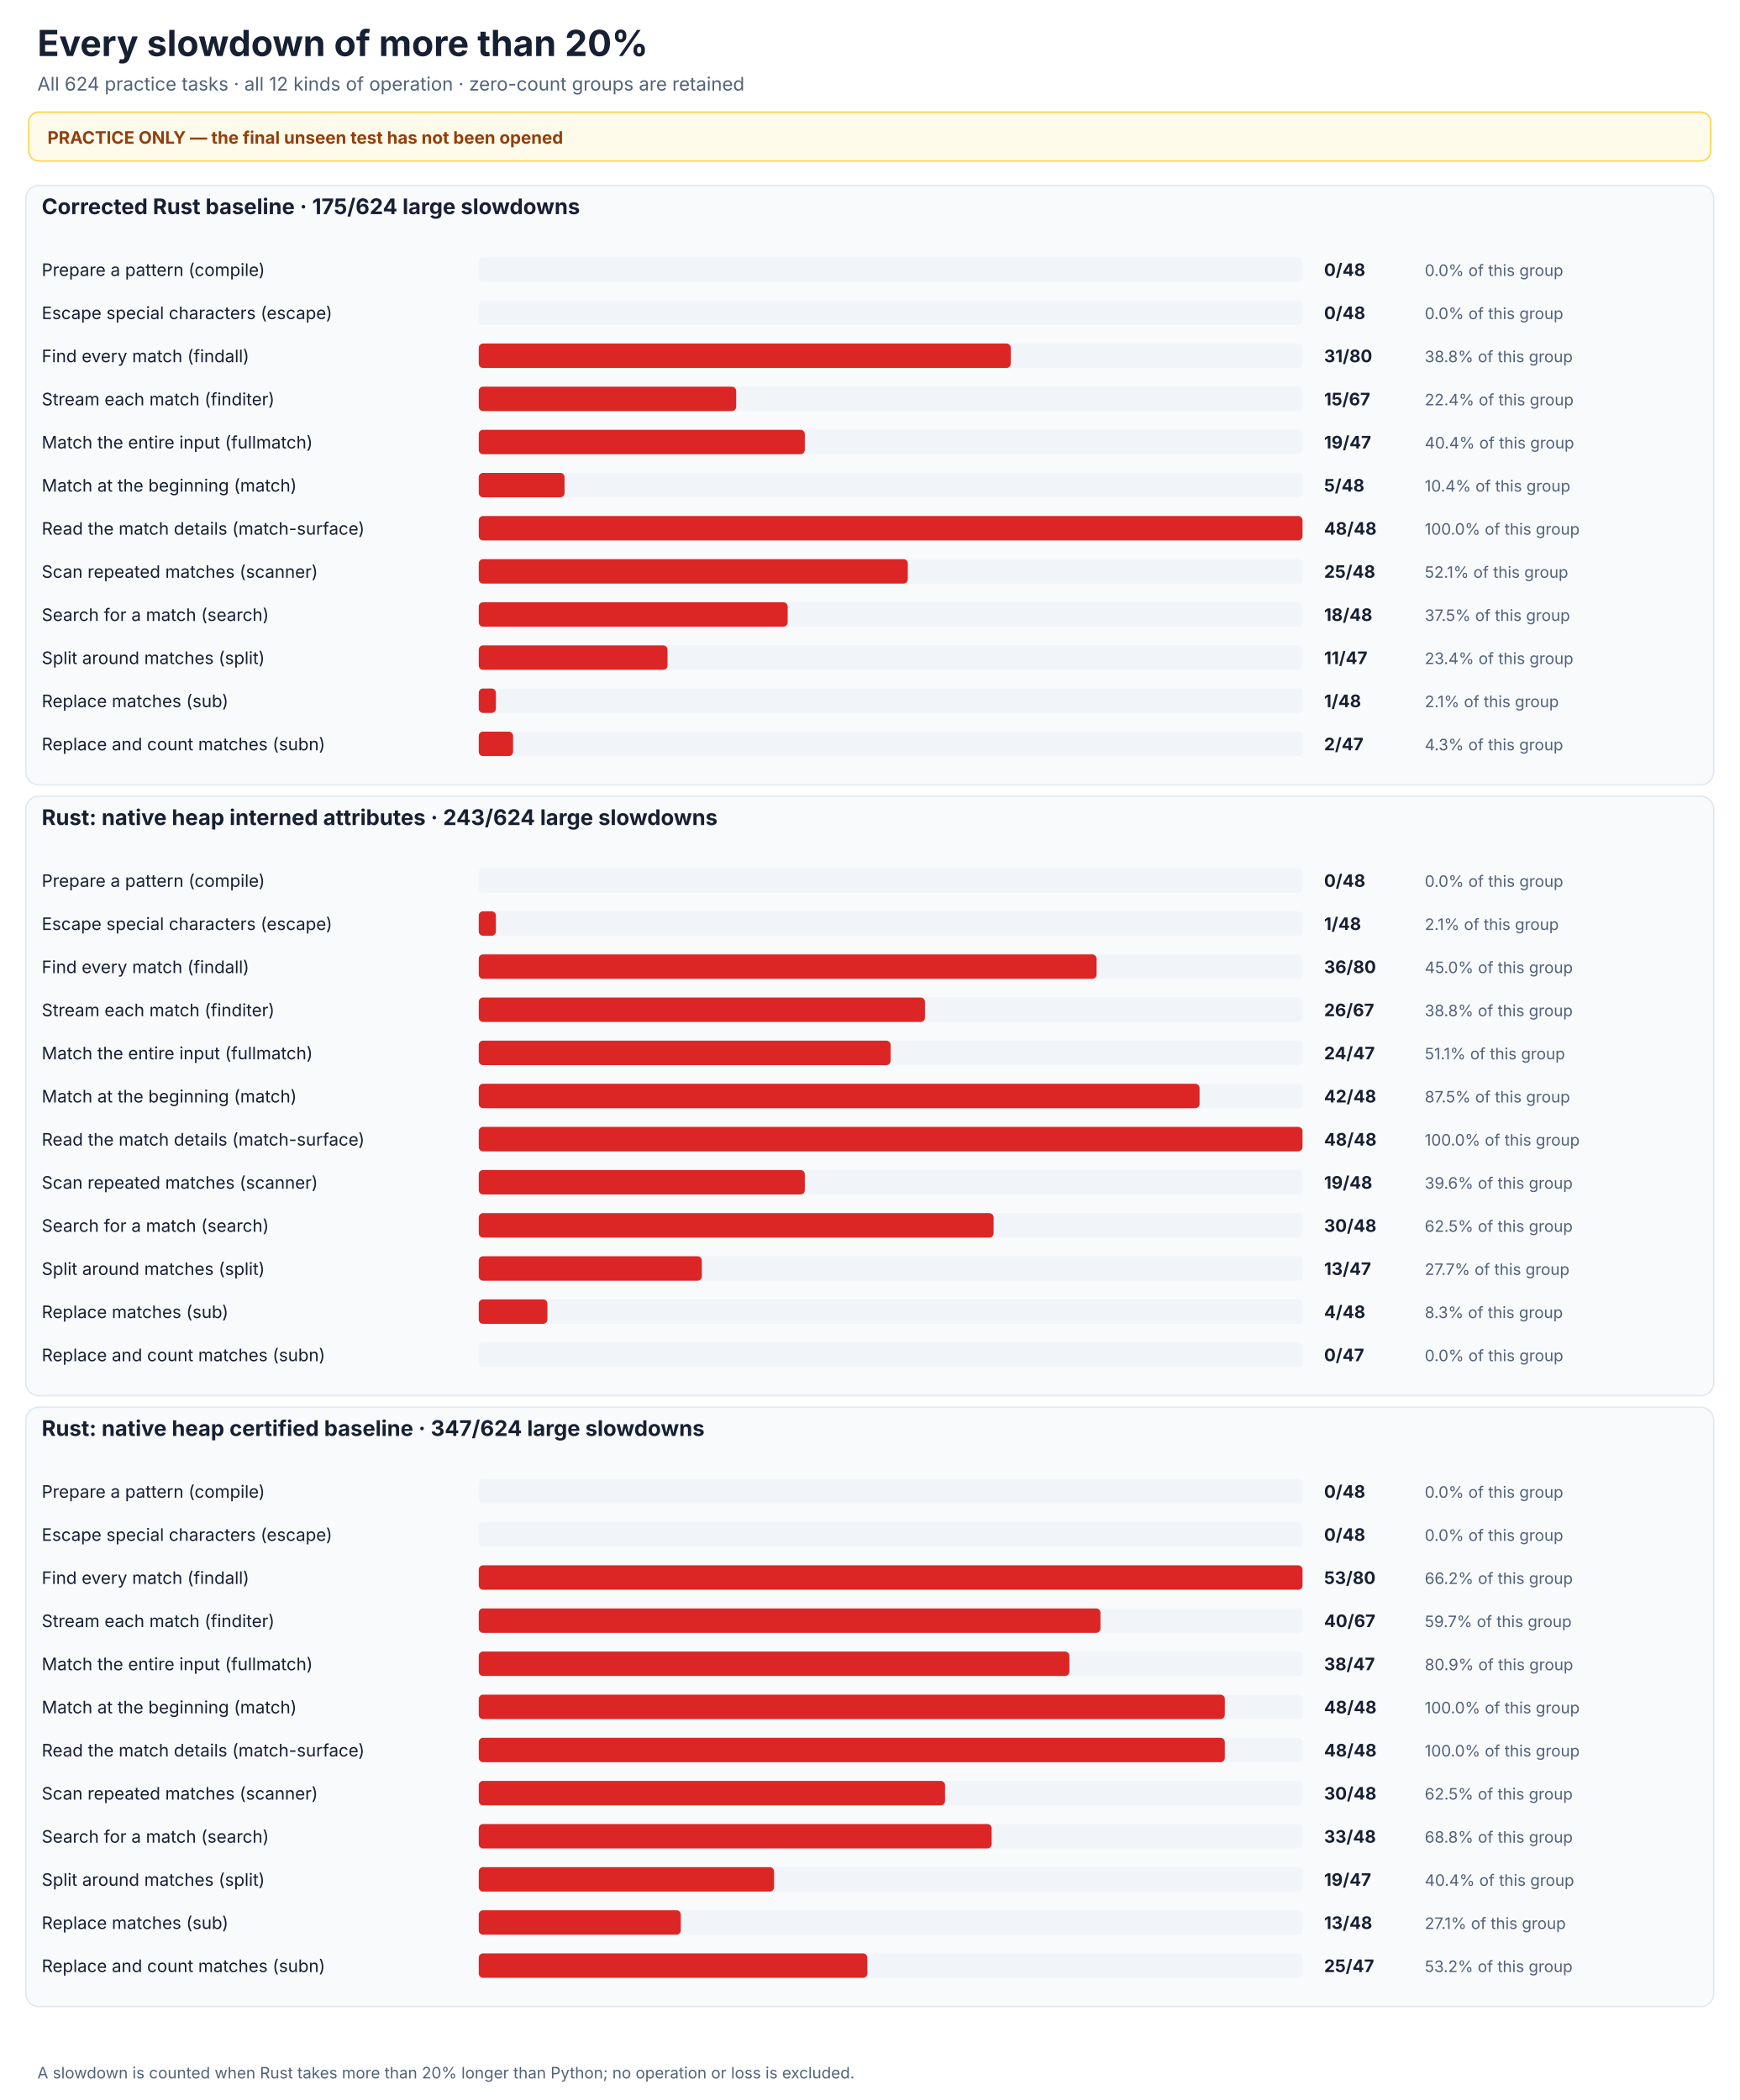
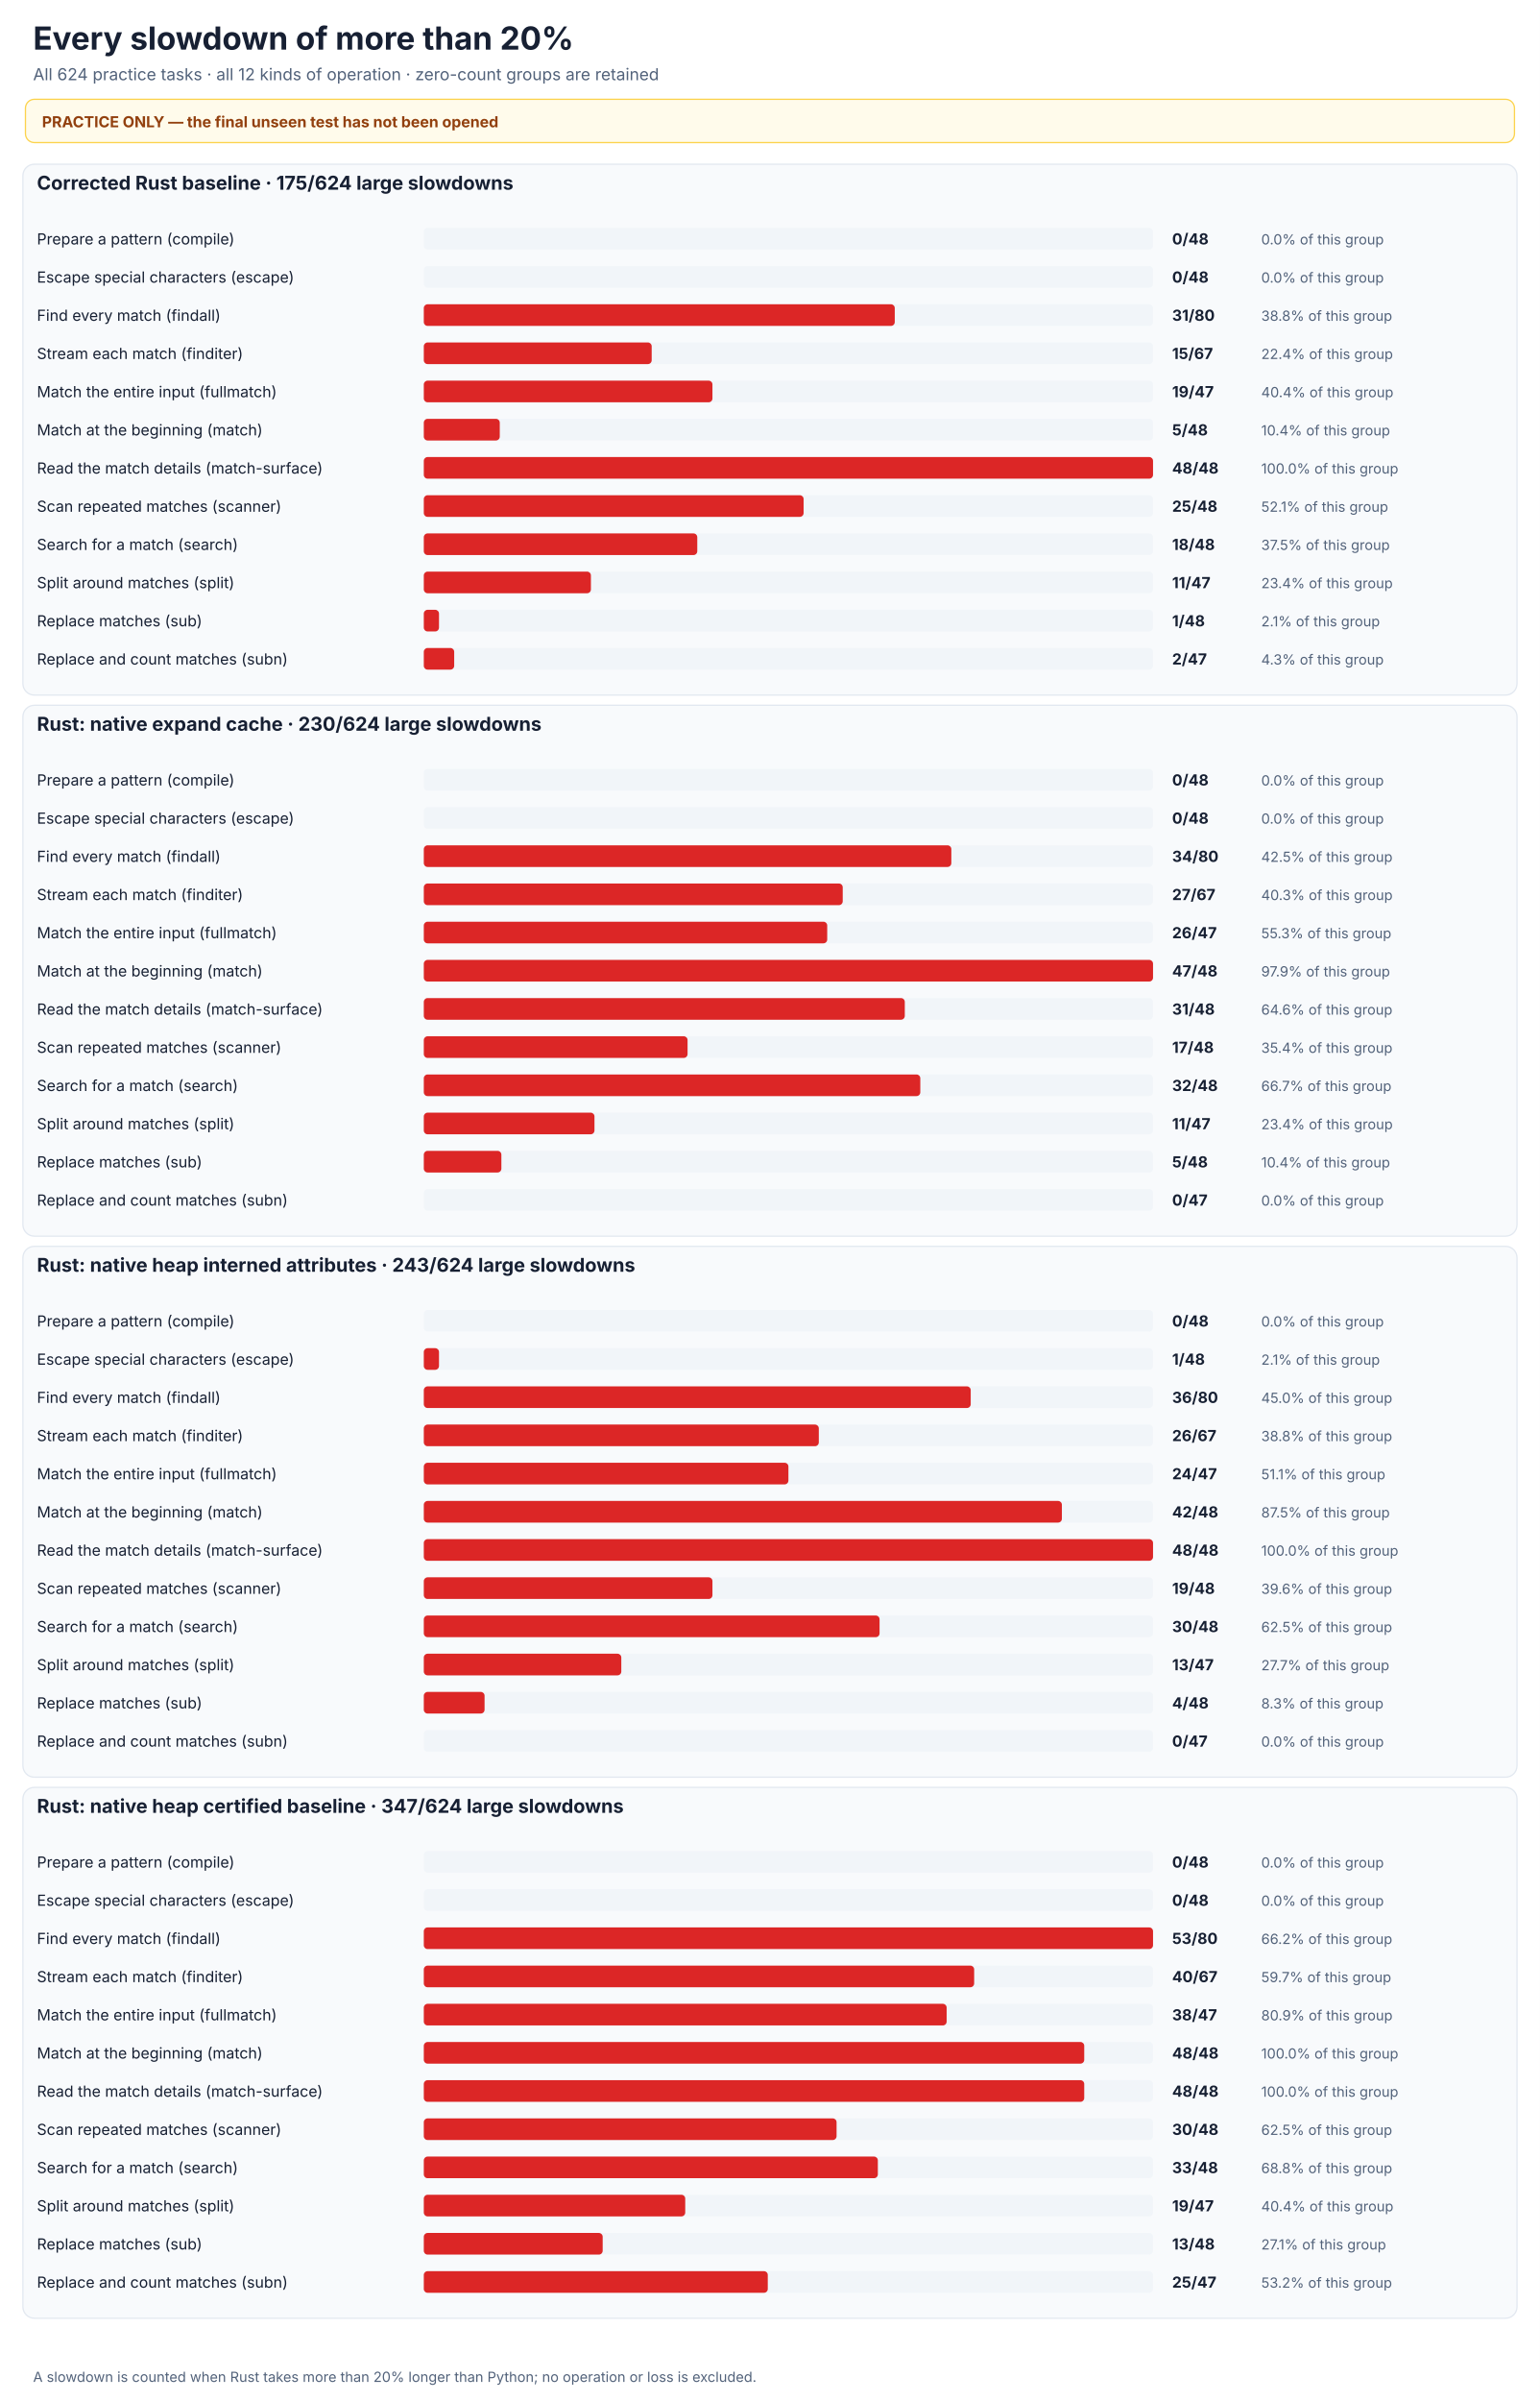
- <svg xmlns="http://www.w3.org/2000/svg" width="1210" height="1461" viewBox="0 0 1210 1461" role="img" aria-label="Every slowdown of more than 20%">
+ <svg xmlns="http://www.w3.org/2000/svg" width="1210" height="1886" viewBox="0 0 1210 1886" role="img" aria-label="Every slowdown of more than 20%">
  <rect width="100%" height="100%" fill="#ffffff" />
  <style>text{font-family:system-ui,-apple-system,BlinkMacSystemFont,"Segoe UI",sans-serif;fill:#172033}.title{font-size:25px;font-weight:750}.sub{font-size:13px;fill:#52627a}.head{font-size:15px;font-weight:700}.label{font-size:12px}.small{font-size:11px;fill:#52627a}.value{font-size:12px;font-weight:700}.tick{font-size:10.5px;fill:#64748b}.banner{font-size:12px;font-weight:700;fill:#92400e}.grid{stroke:#e2e8f0;stroke-width:1}.base{stroke:#475569;stroke-width:1.7}.panel{fill:#f8fafc;stroke:#e2e8f0;stroke-width:1}</style>
  <text x="26" y="39" class="title">Every slowdown of more than 20%</text>
  <text x="26" y="63" class="sub">All 624 practice tasks · all 12 kinds of operation · zero-count groups are retained</text>
  <rect x="20" y="78" width="1170" height="34" rx="7" fill="#fffbeb" stroke="#fcd34d" />
  <text x="33" y="100" class="banner">PRACTICE ONLY — the final unseen test has not been opened</text>
  <rect x="18" y="129" width="1174" height="417" rx="9" class="panel" />
  <text x="29" y="149" class="head">Corrected Rust baseline · 175/624 large slowdowns</text>
  <text x="29" y="192" class="label">Prepare a pattern (compile)</text>
  <rect x="333" y="179" width="573" height="17" rx="3" fill="#f1f5f9" />
  <rect x="333" y="179" width="0.00" height="17" rx="3" fill="#dc2626" />
  <text x="921" y="192" class="value">0/48</text>
  <text x="991" y="192" class="small">0.0% of this group</text>
  <text x="29" y="222" class="label">Escape special characters (escape)</text>
  <rect x="333" y="209" width="573" height="17" rx="3" fill="#f1f5f9" />
  <rect x="333" y="209" width="0.00" height="17" rx="3" fill="#dc2626" />
  <text x="921" y="222" class="value">0/48</text>
  <text x="991" y="222" class="small">0.0% of this group</text>
  <text x="29" y="252" class="label">Find every match (findall)</text>
  <rect x="333" y="239" width="573" height="17" rx="3" fill="#f1f5f9" />
  <rect x="333" y="239" width="370.06" height="17" rx="3" fill="#dc2626" />
  <text x="921" y="252" class="value">31/80</text>
  <text x="991" y="252" class="small">38.8% of this group</text>
  <text x="29" y="282" class="label">Stream each match (finditer)</text>
  <rect x="333" y="269" width="573" height="17" rx="3" fill="#f1f5f9" />
  <rect x="333" y="269" width="179.06" height="17" rx="3" fill="#dc2626" />
  <text x="921" y="282" class="value">15/67</text>
  <text x="991" y="282" class="small">22.4% of this group</text>
  <text x="29" y="312" class="label">Match the entire input (fullmatch)</text>
  <rect x="333" y="299" width="573" height="17" rx="3" fill="#f1f5f9" />
  <rect x="333" y="299" width="226.81" height="17" rx="3" fill="#dc2626" />
  <text x="921" y="312" class="value">19/47</text>
  <text x="991" y="312" class="small">40.4% of this group</text>
  <text x="29" y="342" class="label">Match at the beginning (match)</text>
  <rect x="333" y="329" width="573" height="17" rx="3" fill="#f1f5f9" />
  <rect x="333" y="329" width="59.69" height="17" rx="3" fill="#dc2626" />
  <text x="921" y="342" class="value">5/48</text>
  <text x="991" y="342" class="small">10.4% of this group</text>
  <text x="29" y="372" class="label">Read the match details (match-surface)</text>
  <rect x="333" y="359" width="573" height="17" rx="3" fill="#f1f5f9" />
  <rect x="333" y="359" width="573.00" height="17" rx="3" fill="#dc2626" />
  <text x="921" y="372" class="value">48/48</text>
  <text x="991" y="372" class="small">100.0% of this group</text>
  <text x="29" y="402" class="label">Scan repeated matches (scanner)</text>
  <rect x="333" y="389" width="573" height="17" rx="3" fill="#f1f5f9" />
  <rect x="333" y="389" width="298.44" height="17" rx="3" fill="#dc2626" />
  <text x="921" y="402" class="value">25/48</text>
  <text x="991" y="402" class="small">52.1% of this group</text>
  <text x="29" y="432" class="label">Search for a match (search)</text>
  <rect x="333" y="419" width="573" height="17" rx="3" fill="#f1f5f9" />
  <rect x="333" y="419" width="214.88" height="17" rx="3" fill="#dc2626" />
  <text x="921" y="432" class="value">18/48</text>
  <text x="991" y="432" class="small">37.5% of this group</text>
  <text x="29" y="462" class="label">Split around matches (split)</text>
  <rect x="333" y="449" width="573" height="17" rx="3" fill="#f1f5f9" />
  <rect x="333" y="449" width="131.31" height="17" rx="3" fill="#dc2626" />
  <text x="921" y="462" class="value">11/47</text>
  <text x="991" y="462" class="small">23.4% of this group</text>
  <text x="29" y="492" class="label">Replace matches (sub)</text>
  <rect x="333" y="479" width="573" height="17" rx="3" fill="#f1f5f9" />
  <rect x="333" y="479" width="11.94" height="17" rx="3" fill="#dc2626" />
  <text x="921" y="492" class="value">1/48</text>
  <text x="991" y="492" class="small">2.1% of this group</text>
  <text x="29" y="522" class="label">Replace and count matches (subn)</text>
  <rect x="333" y="509" width="573" height="17" rx="3" fill="#f1f5f9" />
  <rect x="333" y="509" width="23.88" height="17" rx="3" fill="#dc2626" />
  <text x="921" y="522" class="value">2/47</text>
  <text x="991" y="522" class="small">4.3% of this group</text>
  <rect x="18" y="554" width="1174" height="417" rx="9" class="panel" />
-   <text x="29" y="574" class="head">Rust: native heap interned attributes · 243/624 large slowdowns</text>
+   <text x="29" y="574" class="head">Rust: native expand cache · 230/624 large slowdowns</text>
  <text x="29" y="617" class="label">Prepare a pattern (compile)</text>
  <rect x="333" y="604" width="573" height="17" rx="3" fill="#f1f5f9" />
  <rect x="333" y="604" width="0.00" height="17" rx="3" fill="#dc2626" />
  <text x="921" y="617" class="value">0/48</text>
  <text x="991" y="617" class="small">0.0% of this group</text>
  <text x="29" y="647" class="label">Escape special characters (escape)</text>
  <rect x="333" y="634" width="573" height="17" rx="3" fill="#f1f5f9" />
-   <rect x="333" y="634" width="11.94" height="17" rx="3" fill="#dc2626" />
-   <text x="921" y="647" class="value">1/48</text>
-   <text x="991" y="647" class="small">2.1% of this group</text>
+   <rect x="333" y="634" width="0.00" height="17" rx="3" fill="#dc2626" />
+   <text x="921" y="647" class="value">0/48</text>
+   <text x="991" y="647" class="small">0.0% of this group</text>
  <text x="29" y="677" class="label">Find every match (findall)</text>
  <rect x="333" y="664" width="573" height="17" rx="3" fill="#f1f5f9" />
-   <rect x="333" y="664" width="429.75" height="17" rx="3" fill="#dc2626" />
-   <text x="921" y="677" class="value">36/80</text>
-   <text x="991" y="677" class="small">45.0% of this group</text>
+   <rect x="333" y="664" width="414.51" height="17" rx="3" fill="#dc2626" />
+   <text x="921" y="677" class="value">34/80</text>
+   <text x="991" y="677" class="small">42.5% of this group</text>
  <text x="29" y="707" class="label">Stream each match (finditer)</text>
  <rect x="333" y="694" width="573" height="17" rx="3" fill="#f1f5f9" />
-   <rect x="333" y="694" width="310.38" height="17" rx="3" fill="#dc2626" />
-   <text x="921" y="707" class="value">26/67</text>
-   <text x="991" y="707" class="small">38.8% of this group</text>
+   <rect x="333" y="694" width="329.17" height="17" rx="3" fill="#dc2626" />
+   <text x="921" y="707" class="value">27/67</text>
+   <text x="991" y="707" class="small">40.3% of this group</text>
  <text x="29" y="737" class="label">Match the entire input (fullmatch)</text>
  <rect x="333" y="724" width="573" height="17" rx="3" fill="#f1f5f9" />
-   <rect x="333" y="724" width="286.50" height="17" rx="3" fill="#dc2626" />
-   <text x="921" y="737" class="value">24/47</text>
-   <text x="991" y="737" class="small">51.1% of this group</text>
+   <rect x="333" y="724" width="316.98" height="17" rx="3" fill="#dc2626" />
+   <text x="921" y="737" class="value">26/47</text>
+   <text x="991" y="737" class="small">55.3% of this group</text>
  <text x="29" y="767" class="label">Match at the beginning (match)</text>
  <rect x="333" y="754" width="573" height="17" rx="3" fill="#f1f5f9" />
-   <rect x="333" y="754" width="501.38" height="17" rx="3" fill="#dc2626" />
-   <text x="921" y="767" class="value">42/48</text>
-   <text x="991" y="767" class="small">87.5% of this group</text>
+   <rect x="333" y="754" width="573.00" height="17" rx="3" fill="#dc2626" />
+   <text x="921" y="767" class="value">47/48</text>
+   <text x="991" y="767" class="small">97.9% of this group</text>
  <text x="29" y="797" class="label">Read the match details (match-surface)</text>
  <rect x="333" y="784" width="573" height="17" rx="3" fill="#f1f5f9" />
-   <rect x="333" y="784" width="573.00" height="17" rx="3" fill="#dc2626" />
-   <text x="921" y="797" class="value">48/48</text>
-   <text x="991" y="797" class="small">100.0% of this group</text>
+   <rect x="333" y="784" width="377.94" height="17" rx="3" fill="#dc2626" />
+   <text x="921" y="797" class="value">31/48</text>
+   <text x="991" y="797" class="small">64.6% of this group</text>
  <text x="29" y="827" class="label">Scan repeated matches (scanner)</text>
  <rect x="333" y="814" width="573" height="17" rx="3" fill="#f1f5f9" />
-   <rect x="333" y="814" width="226.81" height="17" rx="3" fill="#dc2626" />
-   <text x="921" y="827" class="value">19/48</text>
-   <text x="991" y="827" class="small">39.6% of this group</text>
+   <rect x="333" y="814" width="207.26" height="17" rx="3" fill="#dc2626" />
+   <text x="921" y="827" class="value">17/48</text>
+   <text x="991" y="827" class="small">35.4% of this group</text>
  <text x="29" y="857" class="label">Search for a match (search)</text>
  <rect x="333" y="844" width="573" height="17" rx="3" fill="#f1f5f9" />
-   <rect x="333" y="844" width="358.12" height="17" rx="3" fill="#dc2626" />
-   <text x="921" y="857" class="value">30/48</text>
-   <text x="991" y="857" class="small">62.5% of this group</text>
+   <rect x="333" y="844" width="390.13" height="17" rx="3" fill="#dc2626" />
+   <text x="921" y="857" class="value">32/48</text>
+   <text x="991" y="857" class="small">66.7% of this group</text>
  <text x="29" y="887" class="label">Split around matches (split)</text>
  <rect x="333" y="874" width="573" height="17" rx="3" fill="#f1f5f9" />
-   <rect x="333" y="874" width="155.19" height="17" rx="3" fill="#dc2626" />
-   <text x="921" y="887" class="value">13/47</text>
-   <text x="991" y="887" class="small">27.7% of this group</text>
+   <rect x="333" y="874" width="134.11" height="17" rx="3" fill="#dc2626" />
+   <text x="921" y="887" class="value">11/47</text>
+   <text x="991" y="887" class="small">23.4% of this group</text>
  <text x="29" y="917" class="label">Replace matches (sub)</text>
  <rect x="333" y="904" width="573" height="17" rx="3" fill="#f1f5f9" />
-   <rect x="333" y="904" width="47.75" height="17" rx="3" fill="#dc2626" />
-   <text x="921" y="917" class="value">4/48</text>
-   <text x="991" y="917" class="small">8.3% of this group</text>
+   <rect x="333" y="904" width="60.96" height="17" rx="3" fill="#dc2626" />
+   <text x="921" y="917" class="value">5/48</text>
+   <text x="991" y="917" class="small">10.4% of this group</text>
  <text x="29" y="947" class="label">Replace and count matches (subn)</text>
  <rect x="333" y="934" width="573" height="17" rx="3" fill="#f1f5f9" />
  <rect x="333" y="934" width="0.00" height="17" rx="3" fill="#dc2626" />
  <text x="921" y="947" class="value">0/47</text>
  <text x="991" y="947" class="small">0.0% of this group</text>
  <rect x="18" y="979" width="1174" height="417" rx="9" class="panel" />
-   <text x="29" y="999" class="head">Rust: native heap certified baseline · 347/624 large slowdowns</text>
+   <text x="29" y="999" class="head">Rust: native heap interned attributes · 243/624 large slowdowns</text>
  <text x="29" y="1042" class="label">Prepare a pattern (compile)</text>
  <rect x="333" y="1029" width="573" height="17" rx="3" fill="#f1f5f9" />
  <rect x="333" y="1029" width="0.00" height="17" rx="3" fill="#dc2626" />
  <text x="921" y="1042" class="value">0/48</text>
  <text x="991" y="1042" class="small">0.0% of this group</text>
  <text x="29" y="1072" class="label">Escape special characters (escape)</text>
  <rect x="333" y="1059" width="573" height="17" rx="3" fill="#f1f5f9" />
-   <rect x="333" y="1059" width="0.00" height="17" rx="3" fill="#dc2626" />
-   <text x="921" y="1072" class="value">0/48</text>
-   <text x="991" y="1072" class="small">0.0% of this group</text>
+   <rect x="333" y="1059" width="11.94" height="17" rx="3" fill="#dc2626" />
+   <text x="921" y="1072" class="value">1/48</text>
+   <text x="991" y="1072" class="small">2.1% of this group</text>
  <text x="29" y="1102" class="label">Find every match (findall)</text>
  <rect x="333" y="1089" width="573" height="17" rx="3" fill="#f1f5f9" />
-   <rect x="333" y="1089" width="573.00" height="17" rx="3" fill="#dc2626" />
-   <text x="921" y="1102" class="value">53/80</text>
-   <text x="991" y="1102" class="small">66.2% of this group</text>
+   <rect x="333" y="1089" width="429.75" height="17" rx="3" fill="#dc2626" />
+   <text x="921" y="1102" class="value">36/80</text>
+   <text x="991" y="1102" class="small">45.0% of this group</text>
  <text x="29" y="1132" class="label">Stream each match (finditer)</text>
  <rect x="333" y="1119" width="573" height="17" rx="3" fill="#f1f5f9" />
-   <rect x="333" y="1119" width="432.45" height="17" rx="3" fill="#dc2626" />
-   <text x="921" y="1132" class="value">40/67</text>
-   <text x="991" y="1132" class="small">59.7% of this group</text>
+   <rect x="333" y="1119" width="310.38" height="17" rx="3" fill="#dc2626" />
+   <text x="921" y="1132" class="value">26/67</text>
+   <text x="991" y="1132" class="small">38.8% of this group</text>
  <text x="29" y="1162" class="label">Match the entire input (fullmatch)</text>
  <rect x="333" y="1149" width="573" height="17" rx="3" fill="#f1f5f9" />
-   <rect x="333" y="1149" width="410.83" height="17" rx="3" fill="#dc2626" />
-   <text x="921" y="1162" class="value">38/47</text>
-   <text x="991" y="1162" class="small">80.9% of this group</text>
+   <rect x="333" y="1149" width="286.50" height="17" rx="3" fill="#dc2626" />
+   <text x="921" y="1162" class="value">24/47</text>
+   <text x="991" y="1162" class="small">51.1% of this group</text>
  <text x="29" y="1192" class="label">Match at the beginning (match)</text>
  <rect x="333" y="1179" width="573" height="17" rx="3" fill="#f1f5f9" />
-   <rect x="333" y="1179" width="518.94" height="17" rx="3" fill="#dc2626" />
-   <text x="921" y="1192" class="value">48/48</text>
-   <text x="991" y="1192" class="small">100.0% of this group</text>
+   <rect x="333" y="1179" width="501.38" height="17" rx="3" fill="#dc2626" />
+   <text x="921" y="1192" class="value">42/48</text>
+   <text x="991" y="1192" class="small">87.5% of this group</text>
  <text x="29" y="1222" class="label">Read the match details (match-surface)</text>
  <rect x="333" y="1209" width="573" height="17" rx="3" fill="#f1f5f9" />
-   <rect x="333" y="1209" width="518.94" height="17" rx="3" fill="#dc2626" />
+   <rect x="333" y="1209" width="573.00" height="17" rx="3" fill="#dc2626" />
  <text x="921" y="1222" class="value">48/48</text>
  <text x="991" y="1222" class="small">100.0% of this group</text>
  <text x="29" y="1252" class="label">Scan repeated matches (scanner)</text>
  <rect x="333" y="1239" width="573" height="17" rx="3" fill="#f1f5f9" />
-   <rect x="333" y="1239" width="324.34" height="17" rx="3" fill="#dc2626" />
-   <text x="921" y="1252" class="value">30/48</text>
-   <text x="991" y="1252" class="small">62.5% of this group</text>
+   <rect x="333" y="1239" width="226.81" height="17" rx="3" fill="#dc2626" />
+   <text x="921" y="1252" class="value">19/48</text>
+   <text x="991" y="1252" class="small">39.6% of this group</text>
  <text x="29" y="1282" class="label">Search for a match (search)</text>
  <rect x="333" y="1269" width="573" height="17" rx="3" fill="#f1f5f9" />
-   <rect x="333" y="1269" width="356.77" height="17" rx="3" fill="#dc2626" />
-   <text x="921" y="1282" class="value">33/48</text>
-   <text x="991" y="1282" class="small">68.8% of this group</text>
+   <rect x="333" y="1269" width="358.12" height="17" rx="3" fill="#dc2626" />
+   <text x="921" y="1282" class="value">30/48</text>
+   <text x="991" y="1282" class="small">62.5% of this group</text>
  <text x="29" y="1312" class="label">Split around matches (split)</text>
  <rect x="333" y="1299" width="573" height="17" rx="3" fill="#f1f5f9" />
-   <rect x="333" y="1299" width="205.42" height="17" rx="3" fill="#dc2626" />
-   <text x="921" y="1312" class="value">19/47</text>
-   <text x="991" y="1312" class="small">40.4% of this group</text>
+   <rect x="333" y="1299" width="155.19" height="17" rx="3" fill="#dc2626" />
+   <text x="921" y="1312" class="value">13/47</text>
+   <text x="991" y="1312" class="small">27.7% of this group</text>
  <text x="29" y="1342" class="label">Replace matches (sub)</text>
  <rect x="333" y="1329" width="573" height="17" rx="3" fill="#f1f5f9" />
-   <rect x="333" y="1329" width="140.55" height="17" rx="3" fill="#dc2626" />
-   <text x="921" y="1342" class="value">13/48</text>
-   <text x="991" y="1342" class="small">27.1% of this group</text>
+   <rect x="333" y="1329" width="47.75" height="17" rx="3" fill="#dc2626" />
+   <text x="921" y="1342" class="value">4/48</text>
+   <text x="991" y="1342" class="small">8.3% of this group</text>
  <text x="29" y="1372" class="label">Replace and count matches (subn)</text>
  <rect x="333" y="1359" width="573" height="17" rx="3" fill="#f1f5f9" />
-   <rect x="333" y="1359" width="270.28" height="17" rx="3" fill="#dc2626" />
-   <text x="921" y="1372" class="value">25/47</text>
-   <text x="991" y="1372" class="small">53.2% of this group</text>
-   <text x="26" y="1446" class="small">A slowdown is counted when Rust takes more than 20% longer than Python; no operation or loss is excluded.</text>
+   <rect x="333" y="1359" width="0.00" height="17" rx="3" fill="#dc2626" />
+   <text x="921" y="1372" class="value">0/47</text>
+   <text x="991" y="1372" class="small">0.0% of this group</text>
+   <rect x="18" y="1404" width="1174" height="417" rx="9" class="panel" />
+   <text x="29" y="1424" class="head">Rust: native heap certified baseline · 347/624 large slowdowns</text>
+   <text x="29" y="1467" class="label">Prepare a pattern (compile)</text>
+   <rect x="333" y="1454" width="573" height="17" rx="3" fill="#f1f5f9" />
+   <rect x="333" y="1454" width="0.00" height="17" rx="3" fill="#dc2626" />
+   <text x="921" y="1467" class="value">0/48</text>
+   <text x="991" y="1467" class="small">0.0% of this group</text>
+   <text x="29" y="1497" class="label">Escape special characters (escape)</text>
+   <rect x="333" y="1484" width="573" height="17" rx="3" fill="#f1f5f9" />
+   <rect x="333" y="1484" width="0.00" height="17" rx="3" fill="#dc2626" />
+   <text x="921" y="1497" class="value">0/48</text>
+   <text x="991" y="1497" class="small">0.0% of this group</text>
+   <text x="29" y="1527" class="label">Find every match (findall)</text>
+   <rect x="333" y="1514" width="573" height="17" rx="3" fill="#f1f5f9" />
+   <rect x="333" y="1514" width="573.00" height="17" rx="3" fill="#dc2626" />
+   <text x="921" y="1527" class="value">53/80</text>
+   <text x="991" y="1527" class="small">66.2% of this group</text>
+   <text x="29" y="1557" class="label">Stream each match (finditer)</text>
+   <rect x="333" y="1544" width="573" height="17" rx="3" fill="#f1f5f9" />
+   <rect x="333" y="1544" width="432.45" height="17" rx="3" fill="#dc2626" />
+   <text x="921" y="1557" class="value">40/67</text>
+   <text x="991" y="1557" class="small">59.7% of this group</text>
+   <text x="29" y="1587" class="label">Match the entire input (fullmatch)</text>
+   <rect x="333" y="1574" width="573" height="17" rx="3" fill="#f1f5f9" />
+   <rect x="333" y="1574" width="410.83" height="17" rx="3" fill="#dc2626" />
+   <text x="921" y="1587" class="value">38/47</text>
+   <text x="991" y="1587" class="small">80.9% of this group</text>
+   <text x="29" y="1617" class="label">Match at the beginning (match)</text>
+   <rect x="333" y="1604" width="573" height="17" rx="3" fill="#f1f5f9" />
+   <rect x="333" y="1604" width="518.94" height="17" rx="3" fill="#dc2626" />
+   <text x="921" y="1617" class="value">48/48</text>
+   <text x="991" y="1617" class="small">100.0% of this group</text>
+   <text x="29" y="1647" class="label">Read the match details (match-surface)</text>
+   <rect x="333" y="1634" width="573" height="17" rx="3" fill="#f1f5f9" />
+   <rect x="333" y="1634" width="518.94" height="17" rx="3" fill="#dc2626" />
+   <text x="921" y="1647" class="value">48/48</text>
+   <text x="991" y="1647" class="small">100.0% of this group</text>
+   <text x="29" y="1677" class="label">Scan repeated matches (scanner)</text>
+   <rect x="333" y="1664" width="573" height="17" rx="3" fill="#f1f5f9" />
+   <rect x="333" y="1664" width="324.34" height="17" rx="3" fill="#dc2626" />
+   <text x="921" y="1677" class="value">30/48</text>
+   <text x="991" y="1677" class="small">62.5% of this group</text>
+   <text x="29" y="1707" class="label">Search for a match (search)</text>
+   <rect x="333" y="1694" width="573" height="17" rx="3" fill="#f1f5f9" />
+   <rect x="333" y="1694" width="356.77" height="17" rx="3" fill="#dc2626" />
+   <text x="921" y="1707" class="value">33/48</text>
+   <text x="991" y="1707" class="small">68.8% of this group</text>
+   <text x="29" y="1737" class="label">Split around matches (split)</text>
+   <rect x="333" y="1724" width="573" height="17" rx="3" fill="#f1f5f9" />
+   <rect x="333" y="1724" width="205.42" height="17" rx="3" fill="#dc2626" />
+   <text x="921" y="1737" class="value">19/47</text>
+   <text x="991" y="1737" class="small">40.4% of this group</text>
+   <text x="29" y="1767" class="label">Replace matches (sub)</text>
+   <rect x="333" y="1754" width="573" height="17" rx="3" fill="#f1f5f9" />
+   <rect x="333" y="1754" width="140.55" height="17" rx="3" fill="#dc2626" />
+   <text x="921" y="1767" class="value">13/48</text>
+   <text x="991" y="1767" class="small">27.1% of this group</text>
+   <text x="29" y="1797" class="label">Replace and count matches (subn)</text>
+   <rect x="333" y="1784" width="573" height="17" rx="3" fill="#f1f5f9" />
+   <rect x="333" y="1784" width="270.28" height="17" rx="3" fill="#dc2626" />
+   <text x="921" y="1797" class="value">25/47</text>
+   <text x="991" y="1797" class="small">53.2% of this group</text>
+   <text x="26" y="1871" class="small">A slowdown is counted when Rust takes more than 20% longer than Python; no operation or loss is excluded.</text>
</svg>
